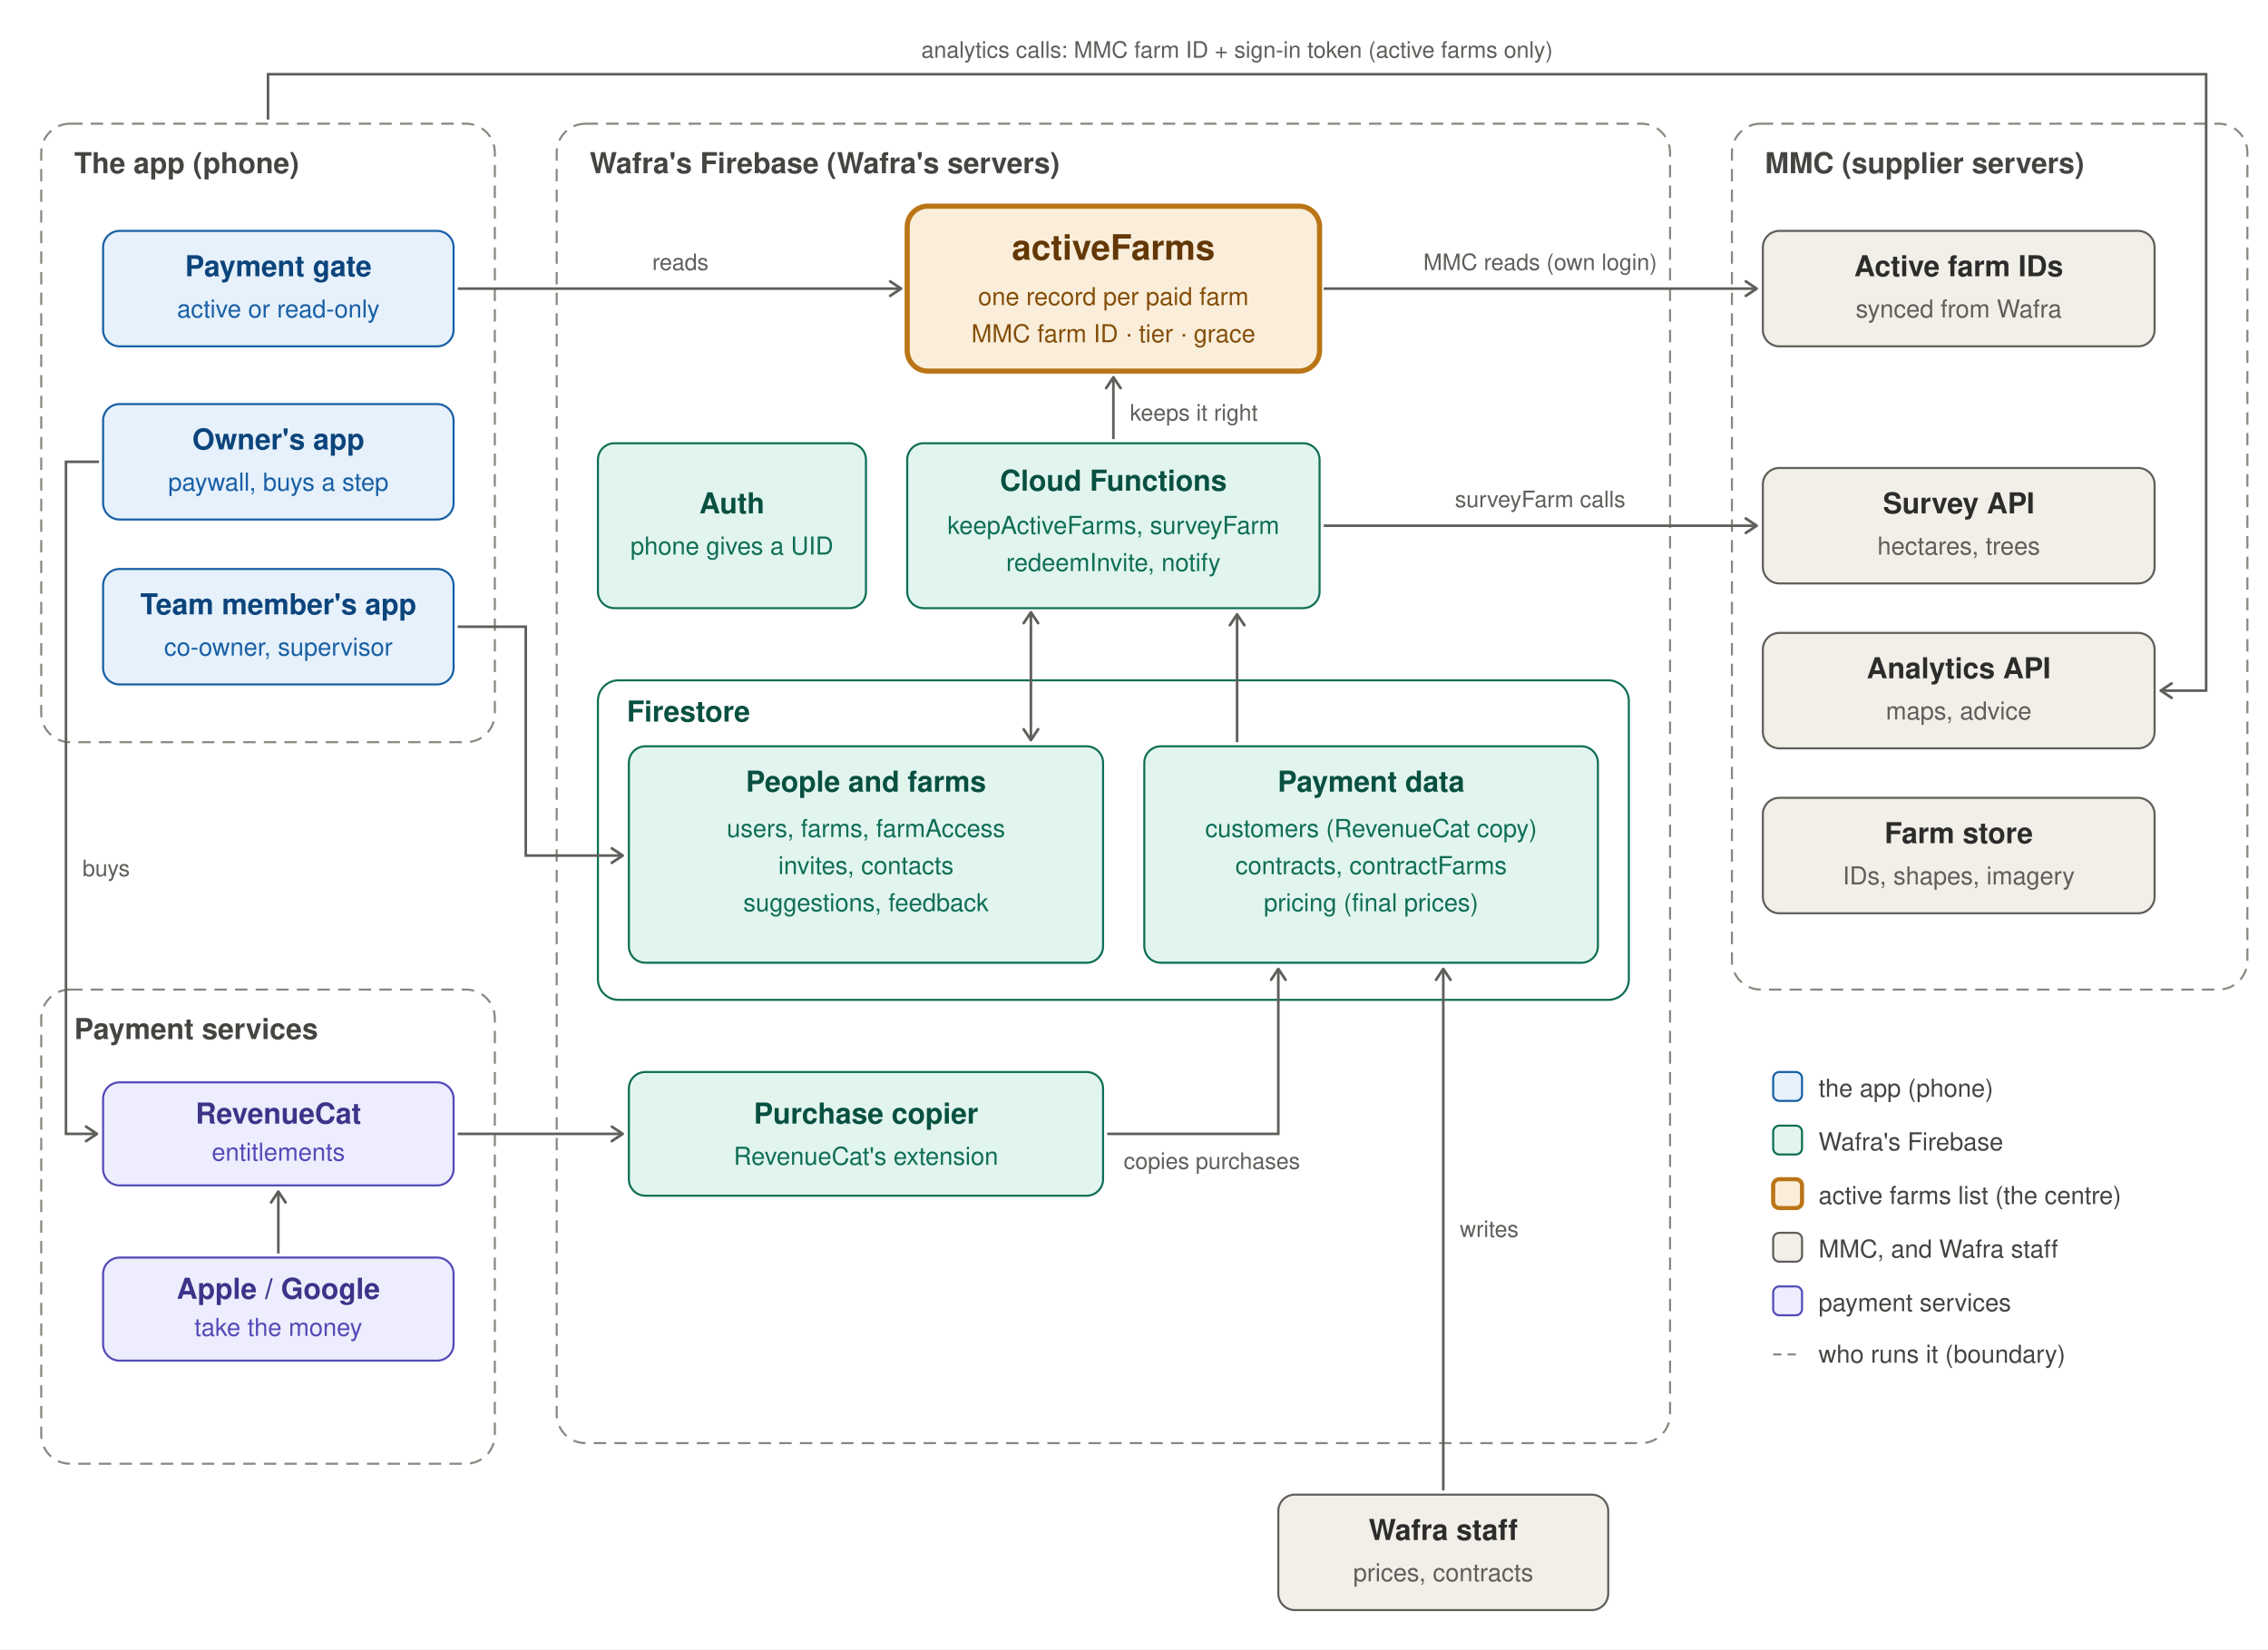
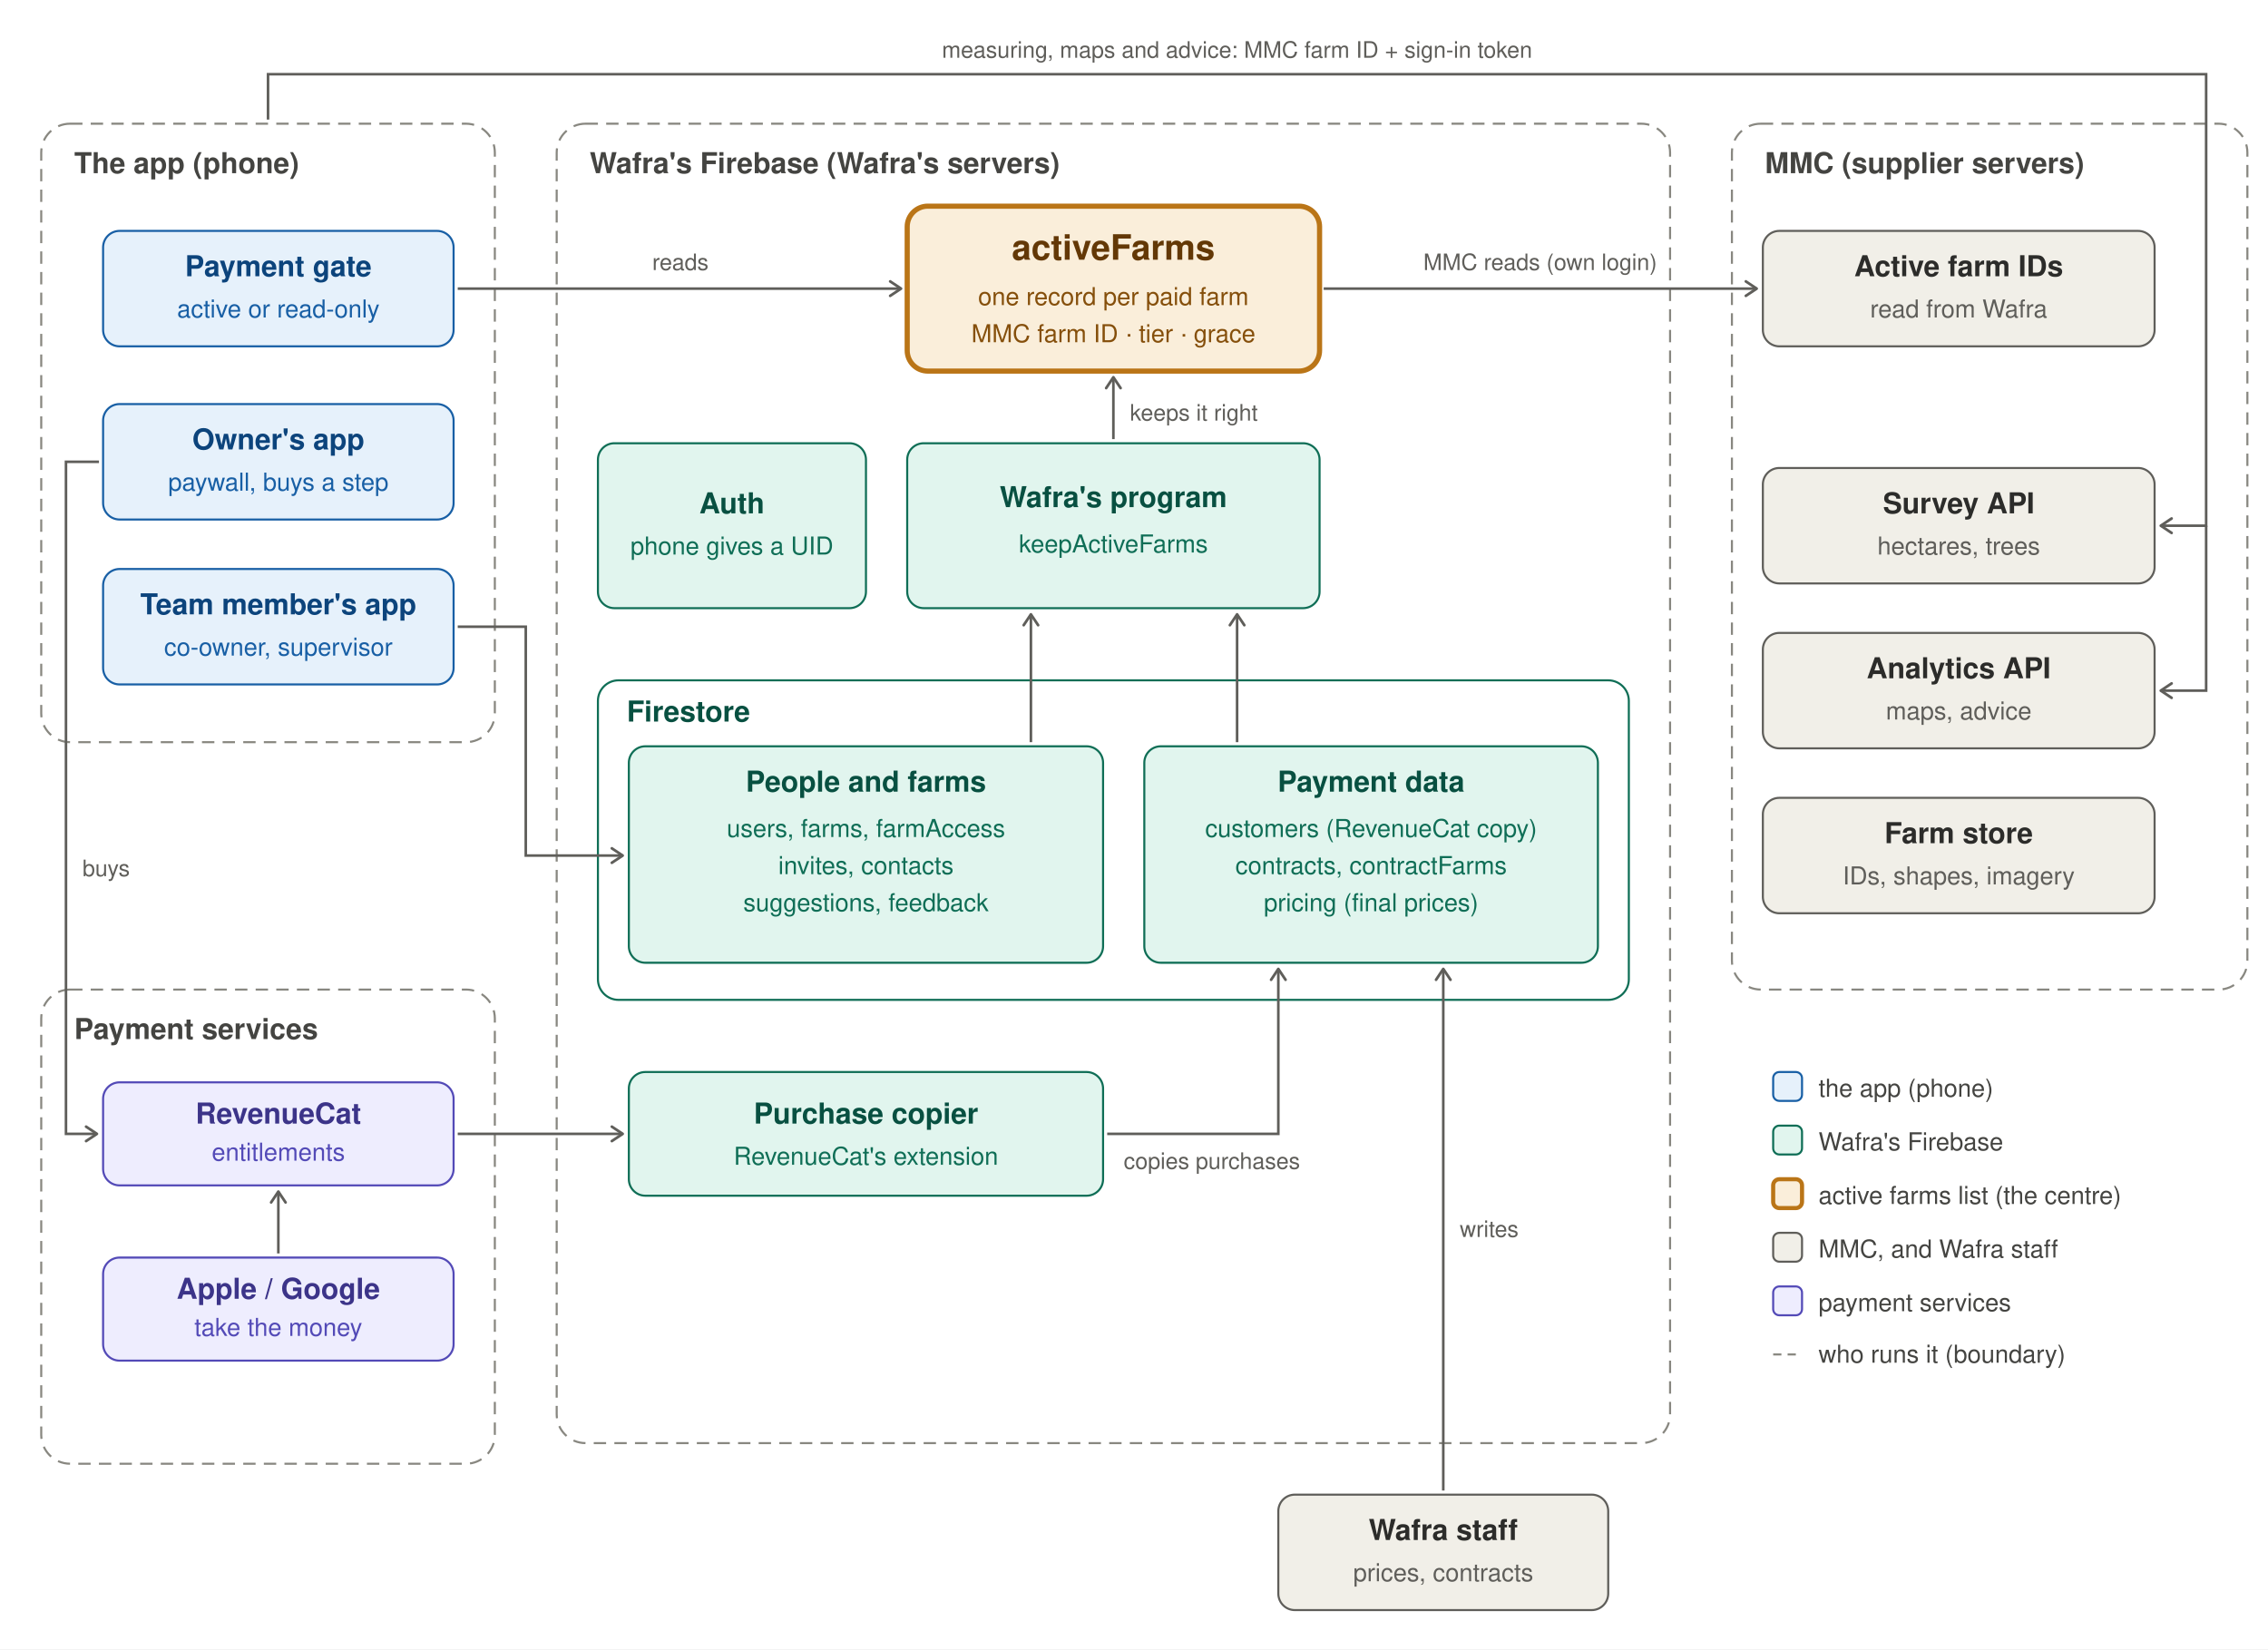
<svg xmlns="http://www.w3.org/2000/svg" width="1100" height="800" viewBox="0 0 1100 800" role="img" font-family="Helvetica, Arial, sans-serif">
  <defs>
    <marker id="a" viewBox="0 0 10 10" refX="8" refY="5" markerWidth="7" markerHeight="7" orient="auto-start-reverse">
      <path d="M2 1L8 5L2 9" fill="none" stroke="#5F5E5A" stroke-width="1.5" stroke-linecap="round" stroke-linejoin="round" />
    </marker>
  </defs>
  <rect x="0" y="0" width="1100" height="800" fill="#FFFFFF" />
  <rect x="20" y="60" width="220" height="300" rx="14" fill="none" stroke="#888780" stroke-dasharray="6 4" />
  <text x="36" y="84" font-size="14" font-weight="bold" fill="#444441">The app (phone)</text>
  <rect x="20" y="480" width="220" height="230" rx="14" fill="none" stroke="#888780" stroke-dasharray="6 4" />
  <text x="36" y="504" font-size="14" font-weight="bold" fill="#444441">Payment services</text>
  <rect x="270" y="60" width="540" height="640" rx="14" fill="none" stroke="#888780" stroke-dasharray="6 4" />
  <text x="286" y="84" font-size="14" font-weight="bold" fill="#444441">Wafra's Firebase (Wafra's servers)</text>
  <rect x="840" y="60" width="250" height="420" rx="14" fill="none" stroke="#888780" stroke-dasharray="6 4" />
  <text x="856" y="84" font-size="14" font-weight="bold" fill="#444441">MMC (supplier servers)</text>
  <rect x="50" y="112" width="170" height="56" rx="8" fill="#E6F1FB" stroke="#185FA5" />
  <text x="135" y="134" text-anchor="middle" font-size="14" font-weight="bold" fill="#0C447C">Payment gate</text>
  <text x="135" y="154" text-anchor="middle" font-size="12" fill="#185FA5">active or read-only</text>
  <rect x="50" y="196" width="170" height="56" rx="8" fill="#E6F1FB" stroke="#185FA5" />
  <text x="135" y="218" text-anchor="middle" font-size="14" font-weight="bold" fill="#0C447C">Owner's app</text>
  <text x="135" y="238" text-anchor="middle" font-size="12" fill="#185FA5">paywall, buys a step</text>
  <rect x="50" y="276" width="170" height="56" rx="8" fill="#E6F1FB" stroke="#185FA5" />
  <text x="135" y="298" text-anchor="middle" font-size="14" font-weight="bold" fill="#0C447C">Team member's app</text>
  <text x="135" y="318" text-anchor="middle" font-size="12" fill="#185FA5">co-owner, supervisor</text>
  <rect x="50" y="525" width="170" height="50" rx="8" fill="#EEEDFE" stroke="#534AB7" />
  <text x="135" y="545" text-anchor="middle" font-size="14" font-weight="bold" fill="#3C3489">RevenueCat</text>
  <text x="135" y="563" text-anchor="middle" font-size="12" fill="#534AB7">entitlements</text>
  <rect x="50" y="610" width="170" height="50" rx="8" fill="#EEEDFE" stroke="#534AB7" />
  <text x="135" y="630" text-anchor="middle" font-size="14" font-weight="bold" fill="#3C3489">Apple / Google</text>
  <text x="135" y="648" text-anchor="middle" font-size="12" fill="#534AB7">take the money</text>
  <rect x="440" y="100" width="200" height="80" rx="10" fill="#FAEEDA" stroke="#BA7517" stroke-width="2.5" />
  <text x="540" y="126" text-anchor="middle" font-size="17" font-weight="bold" fill="#633806">activeFarms</text>
  <text x="540" y="148" text-anchor="middle" font-size="12" fill="#854F0B">one record per paid farm</text>
  <text x="540" y="166" text-anchor="middle" font-size="12" fill="#854F0B">MMC farm ID · tier · grace</text>
  <rect x="440" y="215" width="200" height="80" rx="8" fill="#E1F5EE" stroke="#0F6E56" />
-   <text x="540" y="238" text-anchor="middle" font-size="14" font-weight="bold" fill="#085041">Cloud Functions</text>
-   <text x="540" y="259" text-anchor="middle" font-size="12" fill="#0F6E56">keepActiveFarms, surveyFarm</text>
-   <text x="540" y="277" text-anchor="middle" font-size="12" fill="#0F6E56">redeemInvite, notify</text>
+   <text x="540" y="246" text-anchor="middle" font-size="14" font-weight="bold" fill="#085041">Wafra's program</text>
+   <text x="540" y="268" text-anchor="middle" font-size="12" fill="#0F6E56">keepActiveFarms</text>
  <rect x="290" y="215" width="130" height="80" rx="8" fill="#E1F5EE" stroke="#0F6E56" />
  <text x="355" y="249" text-anchor="middle" font-size="14" font-weight="bold" fill="#085041">Auth</text>
  <text x="355" y="269" text-anchor="middle" font-size="12" fill="#0F6E56">phone gives a UID</text>
  <rect x="290" y="330" width="500" height="155" rx="10" fill="none" stroke="#0F6E56" />
  <text x="304" y="350" font-size="14" font-weight="bold" fill="#085041">Firestore</text>
  <rect x="305" y="362" width="230" height="105" rx="8" fill="#E1F5EE" stroke="#0F6E56" />
  <text x="420" y="384" text-anchor="middle" font-size="14" font-weight="bold" fill="#085041">People and farms</text>
  <text x="420" y="406" text-anchor="middle" font-size="12" fill="#0F6E56">users, farms, farmAccess</text>
  <text x="420" y="424" text-anchor="middle" font-size="12" fill="#0F6E56">invites, contacts</text>
  <text x="420" y="442" text-anchor="middle" font-size="12" fill="#0F6E56">suggestions, feedback</text>
  <rect x="555" y="362" width="220" height="105" rx="8" fill="#E1F5EE" stroke="#0F6E56" />
  <text x="665" y="384" text-anchor="middle" font-size="14" font-weight="bold" fill="#085041">Payment data</text>
  <text x="665" y="406" text-anchor="middle" font-size="12" fill="#0F6E56">customers (RevenueCat copy)</text>
  <text x="665" y="424" text-anchor="middle" font-size="12" fill="#0F6E56">contracts, contractFarms</text>
  <text x="665" y="442" text-anchor="middle" font-size="12" fill="#0F6E56">pricing (final prices)</text>
  <rect x="305" y="520" width="230" height="60" rx="8" fill="#E1F5EE" stroke="#0F6E56" />
  <text x="420" y="545" text-anchor="middle" font-size="14" font-weight="bold" fill="#085041">Purchase copier</text>
  <text x="420" y="565" text-anchor="middle" font-size="12" fill="#0F6E56">RevenueCat's extension</text>
  <rect x="620" y="725" width="160" height="56" rx="8" fill="#F1EFE8" stroke="#5F5E5A" />
  <text x="700" y="747" text-anchor="middle" font-size="14" font-weight="bold" fill="#2C2C2A">Wafra staff</text>
  <text x="700" y="767" text-anchor="middle" font-size="12" fill="#5F5E5A">prices, contracts</text>
  <rect x="855" y="112" width="190" height="56" rx="8" fill="#F1EFE8" stroke="#5F5E5A" />
  <text x="950" y="134" text-anchor="middle" font-size="14" font-weight="bold" fill="#2C2C2A">Active farm IDs</text>
-   <text x="950" y="154" text-anchor="middle" font-size="12" fill="#5F5E5A">synced from Wafra</text>
+   <text x="950" y="154" text-anchor="middle" font-size="12" fill="#5F5E5A">read from Wafra</text>
  <rect x="855" y="227" width="190" height="56" rx="8" fill="#F1EFE8" stroke="#5F5E5A" />
  <text x="950" y="249" text-anchor="middle" font-size="14" font-weight="bold" fill="#2C2C2A">Survey API</text>
  <text x="950" y="269" text-anchor="middle" font-size="12" fill="#5F5E5A">hectares, trees</text>
  <rect x="855" y="307" width="190" height="56" rx="8" fill="#F1EFE8" stroke="#5F5E5A" />
  <text x="950" y="329" text-anchor="middle" font-size="14" font-weight="bold" fill="#2C2C2A">Analytics API</text>
  <text x="950" y="349" text-anchor="middle" font-size="12" fill="#5F5E5A">maps, advice</text>
  <rect x="855" y="387" width="190" height="56" rx="8" fill="#F1EFE8" stroke="#5F5E5A" />
  <text x="950" y="409" text-anchor="middle" font-size="14" font-weight="bold" fill="#2C2C2A">Farm store</text>
  <text x="950" y="429" text-anchor="middle" font-size="12" fill="#5F5E5A">IDs, shapes, imagery</text>
  <g fill="none" stroke="#5F5E5A" stroke-width="1.25">
    <line x1="222" y1="140" x2="437" y2="140" marker-end="url(#a)" />
    <line x1="642" y1="140" x2="852" y2="140" marker-end="url(#a)" />
    <line x1="540" y1="213" x2="540" y2="183" marker-end="url(#a)" />
-     <line x1="500" y1="297" x2="500" y2="359" marker-start="url(#a)" marker-end="url(#a)" />
+     <line x1="500" y1="360" x2="500" y2="298" marker-end="url(#a)" />
    <line x1="600" y1="360" x2="600" y2="298" marker-end="url(#a)" />
-     <line x1="642" y1="255" x2="852" y2="255" marker-end="url(#a)" />
    <path d="M222 304 L255 304 L255 415 L302 415" marker-end="url(#a)" />
    <path d="M48 224 L32 224 L32 550 L47 550" marker-end="url(#a)" />
    <line x1="135" y1="608" x2="135" y2="578" marker-end="url(#a)" />
    <line x1="222" y1="550" x2="302" y2="550" marker-end="url(#a)" />
    <path d="M537 550 L620 550 L620 470" marker-end="url(#a)" />
    <line x1="700" y1="723" x2="700" y2="470" marker-end="url(#a)" />
-     <path d="M130 58 L130 36 L1070 36 L1070 335 L1048 335" marker-end="url(#a)" />
+     <path d="M130 58 L130 36 L1070 36 L1070 255 L1048 255" marker-end="url(#a)" />
+     <path d="M1070 255 L1070 335 L1048 335" marker-end="url(#a)" />
  </g>
  <g font-size="11" fill="#5F5E5A">
    <text x="330" y="131" text-anchor="middle">reads</text>
    <text x="747" y="131" text-anchor="middle">MMC reads (own login)</text>
    <text x="548" y="204">keeps it right</text>
-     <text x="747" y="246" text-anchor="middle">surveyFarm calls</text>
-     <text x="600" y="28" text-anchor="middle">analytics calls: MMC farm ID + sign-in token (active farms only)</text>
+     <text x="600" y="28" text-anchor="middle">measuring, maps and advice: MMC farm ID + sign-in token</text>
    <text x="40" y="425">buys</text>
    <text x="545" y="567">copies purchases</text>
    <text x="708" y="600">writes</text>
  </g>
  <g font-size="12" fill="#444441">
    <rect x="860" y="520" width="14" height="14" rx="3" fill="#E6F1FB" stroke="#185FA5" />
    <text x="882" y="532">the app (phone)</text>
    <rect x="860" y="546" width="14" height="14" rx="3" fill="#E1F5EE" stroke="#0F6E56" />
    <text x="882" y="558">Wafra's Firebase</text>
    <rect x="860" y="572" width="14" height="14" rx="3" fill="#FAEEDA" stroke="#BA7517" stroke-width="2" />
    <text x="882" y="584">active farms list (the centre)</text>
    <rect x="860" y="598" width="14" height="14" rx="3" fill="#F1EFE8" stroke="#5F5E5A" />
    <text x="882" y="610">MMC, and Wafra staff</text>
    <rect x="860" y="624" width="14" height="14" rx="3" fill="#EEEDFE" stroke="#534AB7" />
    <text x="882" y="636">payment services</text>
    <line x1="860" y1="657" x2="874" y2="657" stroke="#888780" stroke-dasharray="4 3" />
    <text x="882" y="661">who runs it (boundary)</text>
  </g>
</svg>
